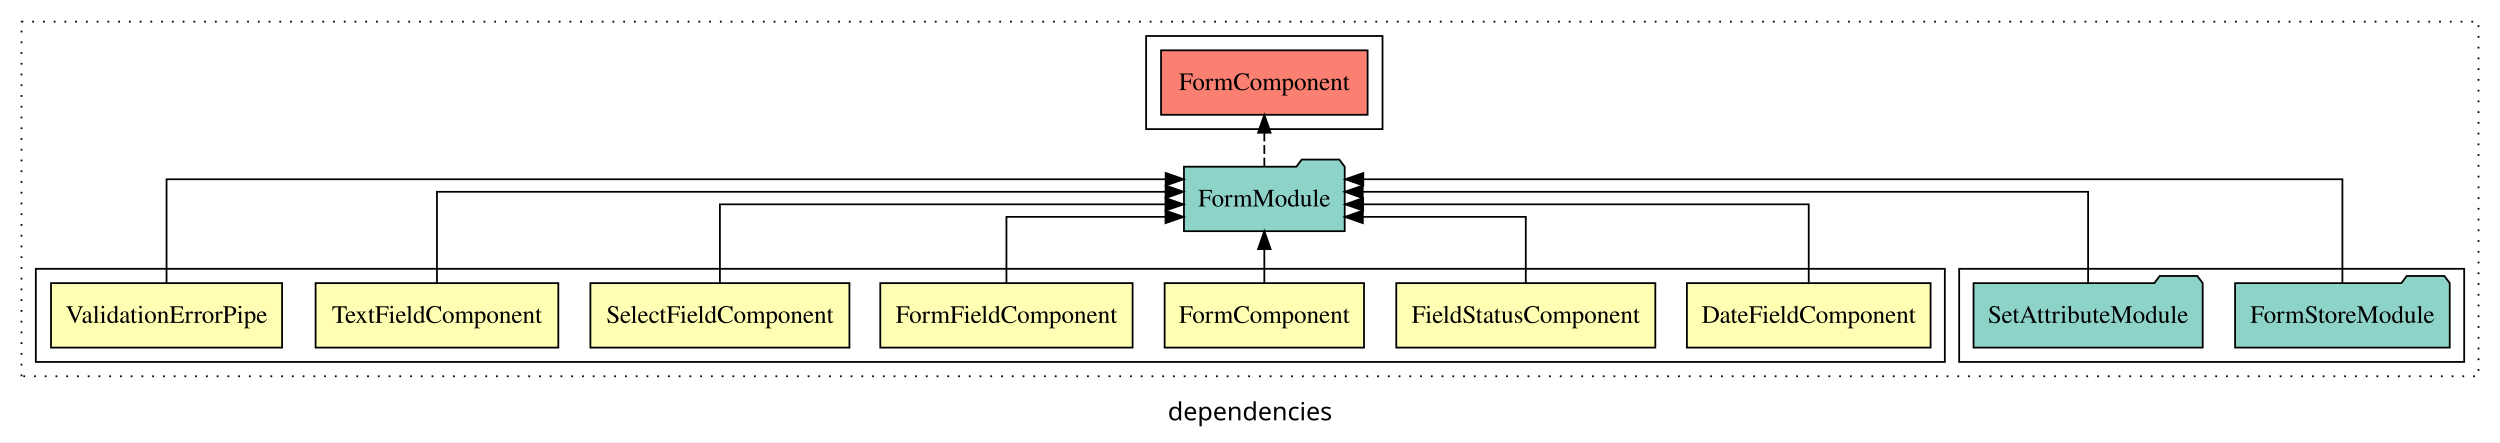
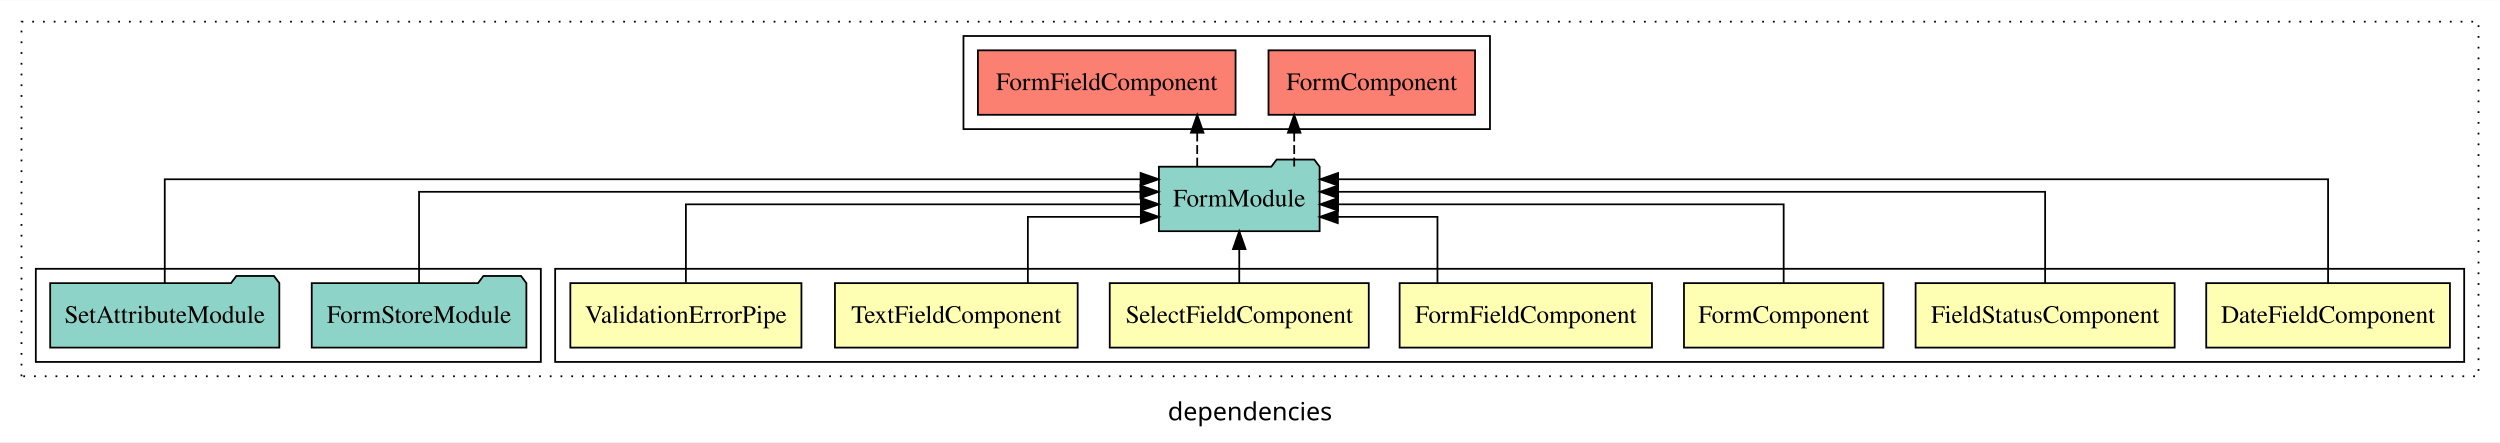
<svg xmlns="http://www.w3.org/2000/svg" width="1396pt" height="247pt" viewBox="0.00 0.00 1396.00 246.80">
  <g id="graph0" class="graph" transform="scale(1 1) rotate(0) translate(4 242.8)">
    <polygon fill="white" stroke="transparent" points="-4,4 -4,-242.8 1392,-242.8 1392,4 -4,4" />
    <text text-anchor="middle" x="694" y="-8.2" font-family="sans-serif" font-size="14.00">dependencies</text>
    <g id="clust1" class="cluster">
      <polygon fill="none" stroke="black" stroke-dasharray="1,5" points="8,-32.8 8,-230.8 1380,-230.8 1380,-32.8 8,-32.8" />
    </g>
-     <g id="clust10" class="cluster">
-       <polygon fill="none" stroke="black" points="1090,-40.8 1090,-92.8 1372,-92.8 1372,-40.8 1090,-40.8" />
-     </g>
    <g id="clust11" class="cluster">
-       <polygon fill="none" stroke="black" points="636,-170.8 636,-222.8 768,-222.8 768,-170.8 636,-170.8" />
+       <polygon fill="none" stroke="black" points="534,-170.8 534,-222.8 828,-222.8 828,-170.8 534,-170.8" />
    </g>
    <g id="clust2" class="cluster">
-       <polygon fill="none" stroke="black" points="16,-40.8 16,-92.8 1082,-92.8 1082,-40.8 16,-40.8" />
+       <polygon fill="none" stroke="black" points="306,-40.8 306,-92.8 1372,-92.8 1372,-40.8 306,-40.8" />
+     </g>
+     <g id="clust10" class="cluster">
+       <polygon fill="none" stroke="black" points="16,-40.8 16,-92.8 298,-92.8 298,-40.8 16,-40.8" />
    </g>
    <g id="node1" class="node">
-       <polygon fill="#ffffb3" stroke="black" points="1074.04,-84.8 937.96,-84.8 937.96,-48.8 1074.04,-48.8 1074.04,-84.8" />
-       <text text-anchor="middle" x="1006" y="-62.6" font-family="Times,serif" font-size="14.00">DateFieldComponent</text>
+       <polygon fill="#ffffb3" stroke="black" points="1364.04,-84.8 1227.96,-84.8 1227.96,-48.8 1364.04,-48.8 1364.04,-84.8" />
+       <text text-anchor="middle" x="1296" y="-62.6" font-family="Times,serif" font-size="14.00">DateFieldComponent</text>
    </g>
    <g id="node8" class="node">
-       <polygon fill="#8dd3c7" stroke="black" points="746.88,-149.8 743.88,-153.8 722.88,-153.8 719.88,-149.8 657.12,-149.8 657.12,-113.8 746.88,-113.8 746.88,-149.8" />
-       <text text-anchor="middle" x="702" y="-127.6" font-family="Times,serif" font-size="14.00">FormModule</text>
+       <polygon fill="#8dd3c7" stroke="black" points="732.88,-149.8 729.88,-153.8 708.88,-153.8 705.88,-149.8 643.12,-149.8 643.12,-113.8 732.88,-113.8 732.88,-149.8" />
+       <text text-anchor="middle" x="688" y="-127.6" font-family="Times,serif" font-size="14.00">FormModule</text>
    </g>
    <g id="edge1" class="edge">
-       <path fill="none" stroke="black" d="M1006,-85.07C1006,-103.36 1006,-128.8 1006,-128.8 1006,-128.8 757.18,-128.8 757.18,-128.8" />
-       <polygon fill="black" stroke="black" points="757.18,-125.3 747.18,-128.8 757.18,-132.3 757.18,-125.3" />
+       <path fill="none" stroke="black" d="M1296,-84.81C1296,-107.29 1296,-142.8 1296,-142.8 1296,-142.8 743.2,-142.8 743.2,-142.8" />
+       <polygon fill="black" stroke="black" points="743.2,-139.3 733.2,-142.8 743.2,-146.3 743.2,-139.3" />
    </g>
    <g id="node2" class="node">
-       <polygon fill="#ffffb3" stroke="black" points="920.33,-84.8 775.67,-84.8 775.67,-48.8 920.33,-48.8 920.33,-84.8" />
-       <text text-anchor="middle" x="848" y="-62.6" font-family="Times,serif" font-size="14.00">FieldStatusComponent</text>
+       <polygon fill="#ffffb3" stroke="black" points="1210.33,-84.8 1065.67,-84.8 1065.67,-48.8 1210.33,-48.8 1210.33,-84.8" />
+       <text text-anchor="middle" x="1138" y="-62.6" font-family="Times,serif" font-size="14.00">FieldStatusComponent</text>
    </g>
    <g id="edge2" class="edge">
-       <path fill="none" stroke="black" d="M848,-84.81C848,-100.85 848,-121.8 848,-121.8 848,-121.8 757,-121.8 757,-121.8" />
-       <polygon fill="black" stroke="black" points="757,-118.3 747,-121.8 757,-125.3 757,-118.3" />
+       <path fill="none" stroke="black" d="M1138,-84.93C1138,-105.37 1138,-135.8 1138,-135.8 1138,-135.8 743.21,-135.8 743.21,-135.8" />
+       <polygon fill="black" stroke="black" points="743.21,-132.3 733.21,-135.8 743.21,-139.3 743.21,-132.3" />
    </g>
    <g id="node3" class="node">
-       <polygon fill="#ffffb3" stroke="black" points="757.67,-84.8 646.33,-84.8 646.33,-48.8 757.67,-48.8 757.67,-84.8" />
-       <text text-anchor="middle" x="702" y="-62.6" font-family="Times,serif" font-size="14.00">FormComponent</text>
+       <polygon fill="#ffffb3" stroke="black" points="1047.67,-84.8 936.33,-84.8 936.33,-48.8 1047.67,-48.8 1047.67,-84.8" />
+       <text text-anchor="middle" x="992" y="-62.6" font-family="Times,serif" font-size="14.00">FormComponent</text>
    </g>
    <g id="edge3" class="edge">
-       <path fill="none" stroke="black" d="M702,-84.91C702,-84.91 702,-103.79 702,-103.79" />
-       <polygon fill="black" stroke="black" points="698.5,-103.79 702,-113.79 705.5,-103.79 698.5,-103.79" />
+       <path fill="none" stroke="black" d="M992,-85.07C992,-103.36 992,-128.8 992,-128.8 992,-128.8 743.18,-128.8 743.18,-128.8" />
+       <polygon fill="black" stroke="black" points="743.18,-125.3 733.18,-128.8 743.18,-132.3 743.18,-125.3" />
    </g>
    <g id="node4" class="node">
-       <polygon fill="#ffffb3" stroke="black" points="628.45,-84.8 487.55,-84.8 487.55,-48.8 628.45,-48.8 628.45,-84.8" />
-       <text text-anchor="middle" x="558" y="-62.6" font-family="Times,serif" font-size="14.00">FormFieldComponent</text>
+       <polygon fill="#ffffb3" stroke="black" points="918.45,-84.8 777.55,-84.8 777.55,-48.8 918.45,-48.8 918.45,-84.8" />
+       <text text-anchor="middle" x="848" y="-62.6" font-family="Times,serif" font-size="14.00">FormFieldComponent</text>
    </g>
    <g id="edge4" class="edge">
-       <path fill="none" stroke="black" d="M558,-84.81C558,-100.85 558,-121.8 558,-121.8 558,-121.8 646.83,-121.8 646.83,-121.8" />
-       <polygon fill="black" stroke="black" points="646.83,-125.3 656.83,-121.8 646.83,-118.3 646.83,-125.3" />
+       <path fill="none" stroke="black" d="M798.68,-84.81C798.68,-100.85 798.68,-121.8 798.68,-121.8 798.68,-121.8 743.02,-121.8 743.02,-121.8" />
+       <polygon fill="black" stroke="black" points="743.02,-118.3 733.02,-121.8 743.02,-125.3 743.02,-118.3" />
    </g>
    <g id="node5" class="node">
-       <polygon fill="#ffffb3" stroke="black" points="470.32,-84.8 325.68,-84.8 325.68,-48.8 470.32,-48.8 470.32,-84.8" />
-       <text text-anchor="middle" x="398" y="-62.6" font-family="Times,serif" font-size="14.00">SelectFieldComponent</text>
+       <polygon fill="#ffffb3" stroke="black" points="760.32,-84.8 615.68,-84.8 615.68,-48.8 760.32,-48.8 760.32,-84.8" />
+       <text text-anchor="middle" x="688" y="-62.6" font-family="Times,serif" font-size="14.00">SelectFieldComponent</text>
    </g>
    <g id="edge5" class="edge">
-       <path fill="none" stroke="black" d="M398,-85.07C398,-103.36 398,-128.8 398,-128.8 398,-128.8 646.82,-128.8 646.82,-128.8" />
-       <polygon fill="black" stroke="black" points="646.82,-132.3 656.82,-128.8 646.82,-125.3 646.82,-132.3" />
+       <path fill="none" stroke="black" d="M688,-84.91C688,-84.91 688,-103.79 688,-103.79" />
+       <polygon fill="black" stroke="black" points="684.5,-103.79 688,-113.79 691.5,-103.79 684.5,-103.79" />
    </g>
    <g id="node6" class="node">
-       <polygon fill="#ffffb3" stroke="black" points="307.77,-84.8 172.23,-84.8 172.23,-48.8 307.77,-48.8 307.77,-84.8" />
-       <text text-anchor="middle" x="240" y="-62.6" font-family="Times,serif" font-size="14.00">TextFieldComponent</text>
+       <polygon fill="#ffffb3" stroke="black" points="597.77,-84.8 462.23,-84.8 462.23,-48.8 597.77,-48.8 597.77,-84.8" />
+       <text text-anchor="middle" x="530" y="-62.6" font-family="Times,serif" font-size="14.00">TextFieldComponent</text>
    </g>
    <g id="edge6" class="edge">
-       <path fill="none" stroke="black" d="M240,-84.93C240,-105.37 240,-135.8 240,-135.8 240,-135.8 646.86,-135.8 646.86,-135.8" />
-       <polygon fill="black" stroke="black" points="646.86,-139.3 656.86,-135.8 646.86,-132.3 646.86,-139.3" />
+       <path fill="none" stroke="black" d="M569.96,-84.81C569.96,-100.85 569.96,-121.8 569.96,-121.8 569.96,-121.8 633.04,-121.8 633.04,-121.8" />
+       <polygon fill="black" stroke="black" points="633.04,-125.3 643.04,-121.8 633.04,-118.3 633.04,-125.3" />
    </g>
    <g id="node7" class="node">
-       <polygon fill="#ffffb3" stroke="black" points="153.52,-84.8 24.48,-84.8 24.48,-48.8 153.52,-48.8 153.52,-84.8" />
-       <text text-anchor="middle" x="89" y="-62.6" font-family="Times,serif" font-size="14.00">ValidationErrorPipe</text>
+       <polygon fill="#ffffb3" stroke="black" points="443.52,-84.8 314.48,-84.8 314.48,-48.8 443.52,-48.8 443.52,-84.8" />
+       <text text-anchor="middle" x="379" y="-62.6" font-family="Times,serif" font-size="14.00">ValidationErrorPipe</text>
    </g>
    <g id="edge7" class="edge">
-       <path fill="none" stroke="black" d="M89,-84.81C89,-107.29 89,-142.8 89,-142.8 89,-142.8 646.92,-142.8 646.92,-142.8" />
-       <polygon fill="black" stroke="black" points="646.92,-146.3 656.92,-142.8 646.92,-139.3 646.92,-146.3" />
+       <path fill="none" stroke="black" d="M379,-85.07C379,-103.36 379,-128.8 379,-128.8 379,-128.8 633.07,-128.8 633.07,-128.8" />
+       <polygon fill="black" stroke="black" points="633.07,-132.3 643.07,-128.8 633.07,-125.3 633.07,-132.3" />
    </g>
    <g id="node11" class="node">
-       <polygon fill="#fb8072" stroke="black" points="759.67,-214.8 644.33,-214.8 644.33,-178.8 759.67,-178.8 759.67,-214.8" />
-       <text text-anchor="middle" x="702" y="-192.6" font-family="Times,serif" font-size="14.00">FormComponent </text>
+       <polygon fill="#fb8072" stroke="black" points="819.67,-214.8 704.33,-214.8 704.33,-178.8 819.67,-178.8 819.67,-214.8" />
+       <text text-anchor="middle" x="762" y="-192.6" font-family="Times,serif" font-size="14.00">FormComponent </text>
    </g>
    <g id="edge10" class="edge">
-       <path fill="none" stroke="black" stroke-dasharray="5,2" d="M702,-149.91C702,-149.91 702,-168.79 702,-168.79" />
-       <polygon fill="black" stroke="black" points="698.5,-168.79 702,-178.79 705.5,-168.79 698.5,-168.79" />
+       <path fill="none" stroke="black" stroke-dasharray="5,2" d="M718.68,-149.91C718.68,-149.91 718.68,-168.79 718.68,-168.79" />
+       <polygon fill="black" stroke="black" points="715.18,-168.79 718.68,-178.79 722.18,-168.79 715.18,-168.79" />
+     </g>
+     <g id="node12" class="node">
+       <polygon fill="#fb8072" stroke="black" points="685.94,-214.8 542.06,-214.8 542.06,-178.8 685.94,-178.8 685.94,-214.8" />
+       <text text-anchor="middle" x="614" y="-192.6" font-family="Times,serif" font-size="14.00">FormFieldComponent </text>
+     </g>
+     <g id="edge11" class="edge">
+       <path fill="none" stroke="black" stroke-dasharray="5,2" d="M664.52,-149.91C664.52,-149.91 664.52,-168.79 664.52,-168.79" />
+       <polygon fill="black" stroke="black" points="661.02,-168.79 664.52,-178.79 668.02,-168.79 661.02,-168.79" />
    </g>
    <g id="node9" class="node">
-       <polygon fill="#8dd3c7" stroke="black" points="1363.93,-84.8 1360.93,-88.8 1339.93,-88.8 1336.93,-84.8 1244.07,-84.8 1244.07,-48.8 1363.93,-48.8 1363.93,-84.8" />
-       <text text-anchor="middle" x="1304" y="-62.6" font-family="Times,serif" font-size="14.00">FormStoreModule</text>
+       <polygon fill="#8dd3c7" stroke="black" points="289.93,-84.8 286.93,-88.8 265.93,-88.8 262.93,-84.8 170.07,-84.8 170.07,-48.8 289.93,-48.8 289.93,-84.8" />
+       <text text-anchor="middle" x="230" y="-62.6" font-family="Times,serif" font-size="14.00">FormStoreModule</text>
    </g>
    <g id="edge8" class="edge">
-       <path fill="none" stroke="black" d="M1304,-84.81C1304,-107.29 1304,-142.8 1304,-142.8 1304,-142.8 757.25,-142.8 757.25,-142.8" />
-       <polygon fill="black" stroke="black" points="757.25,-139.3 747.25,-142.8 757.25,-146.3 757.25,-139.3" />
+       <path fill="none" stroke="black" d="M230,-84.93C230,-105.37 230,-135.8 230,-135.8 230,-135.8 632.83,-135.8 632.83,-135.8" />
+       <polygon fill="black" stroke="black" points="632.83,-139.3 642.83,-135.8 632.83,-132.3 632.83,-139.3" />
    </g>
    <g id="node10" class="node">
-       <polygon fill="#8dd3c7" stroke="black" points="1225.98,-84.8 1222.98,-88.8 1201.98,-88.8 1198.98,-84.8 1098.02,-84.8 1098.02,-48.8 1225.98,-48.8 1225.98,-84.8" />
-       <text text-anchor="middle" x="1162" y="-62.6" font-family="Times,serif" font-size="14.00">SetAttributeModule</text>
+       <polygon fill="#8dd3c7" stroke="black" points="151.98,-84.8 148.98,-88.8 127.98,-88.8 124.98,-84.8 24.02,-84.8 24.02,-48.8 151.98,-48.8 151.98,-84.8" />
+       <text text-anchor="middle" x="88" y="-62.6" font-family="Times,serif" font-size="14.00">SetAttributeModule</text>
    </g>
    <g id="edge9" class="edge">
-       <path fill="none" stroke="black" d="M1162,-84.93C1162,-105.37 1162,-135.8 1162,-135.8 1162,-135.8 756.94,-135.8 756.94,-135.8" />
-       <polygon fill="black" stroke="black" points="756.94,-132.3 746.94,-135.8 756.94,-139.3 756.94,-132.3" />
+       <path fill="none" stroke="black" d="M88,-84.81C88,-107.29 88,-142.8 88,-142.8 88,-142.8 632.9,-142.8 632.9,-142.8" />
+       <polygon fill="black" stroke="black" points="632.9,-146.3 642.9,-142.8 632.9,-139.3 632.9,-146.3" />
    </g>
  </g>
</svg>
